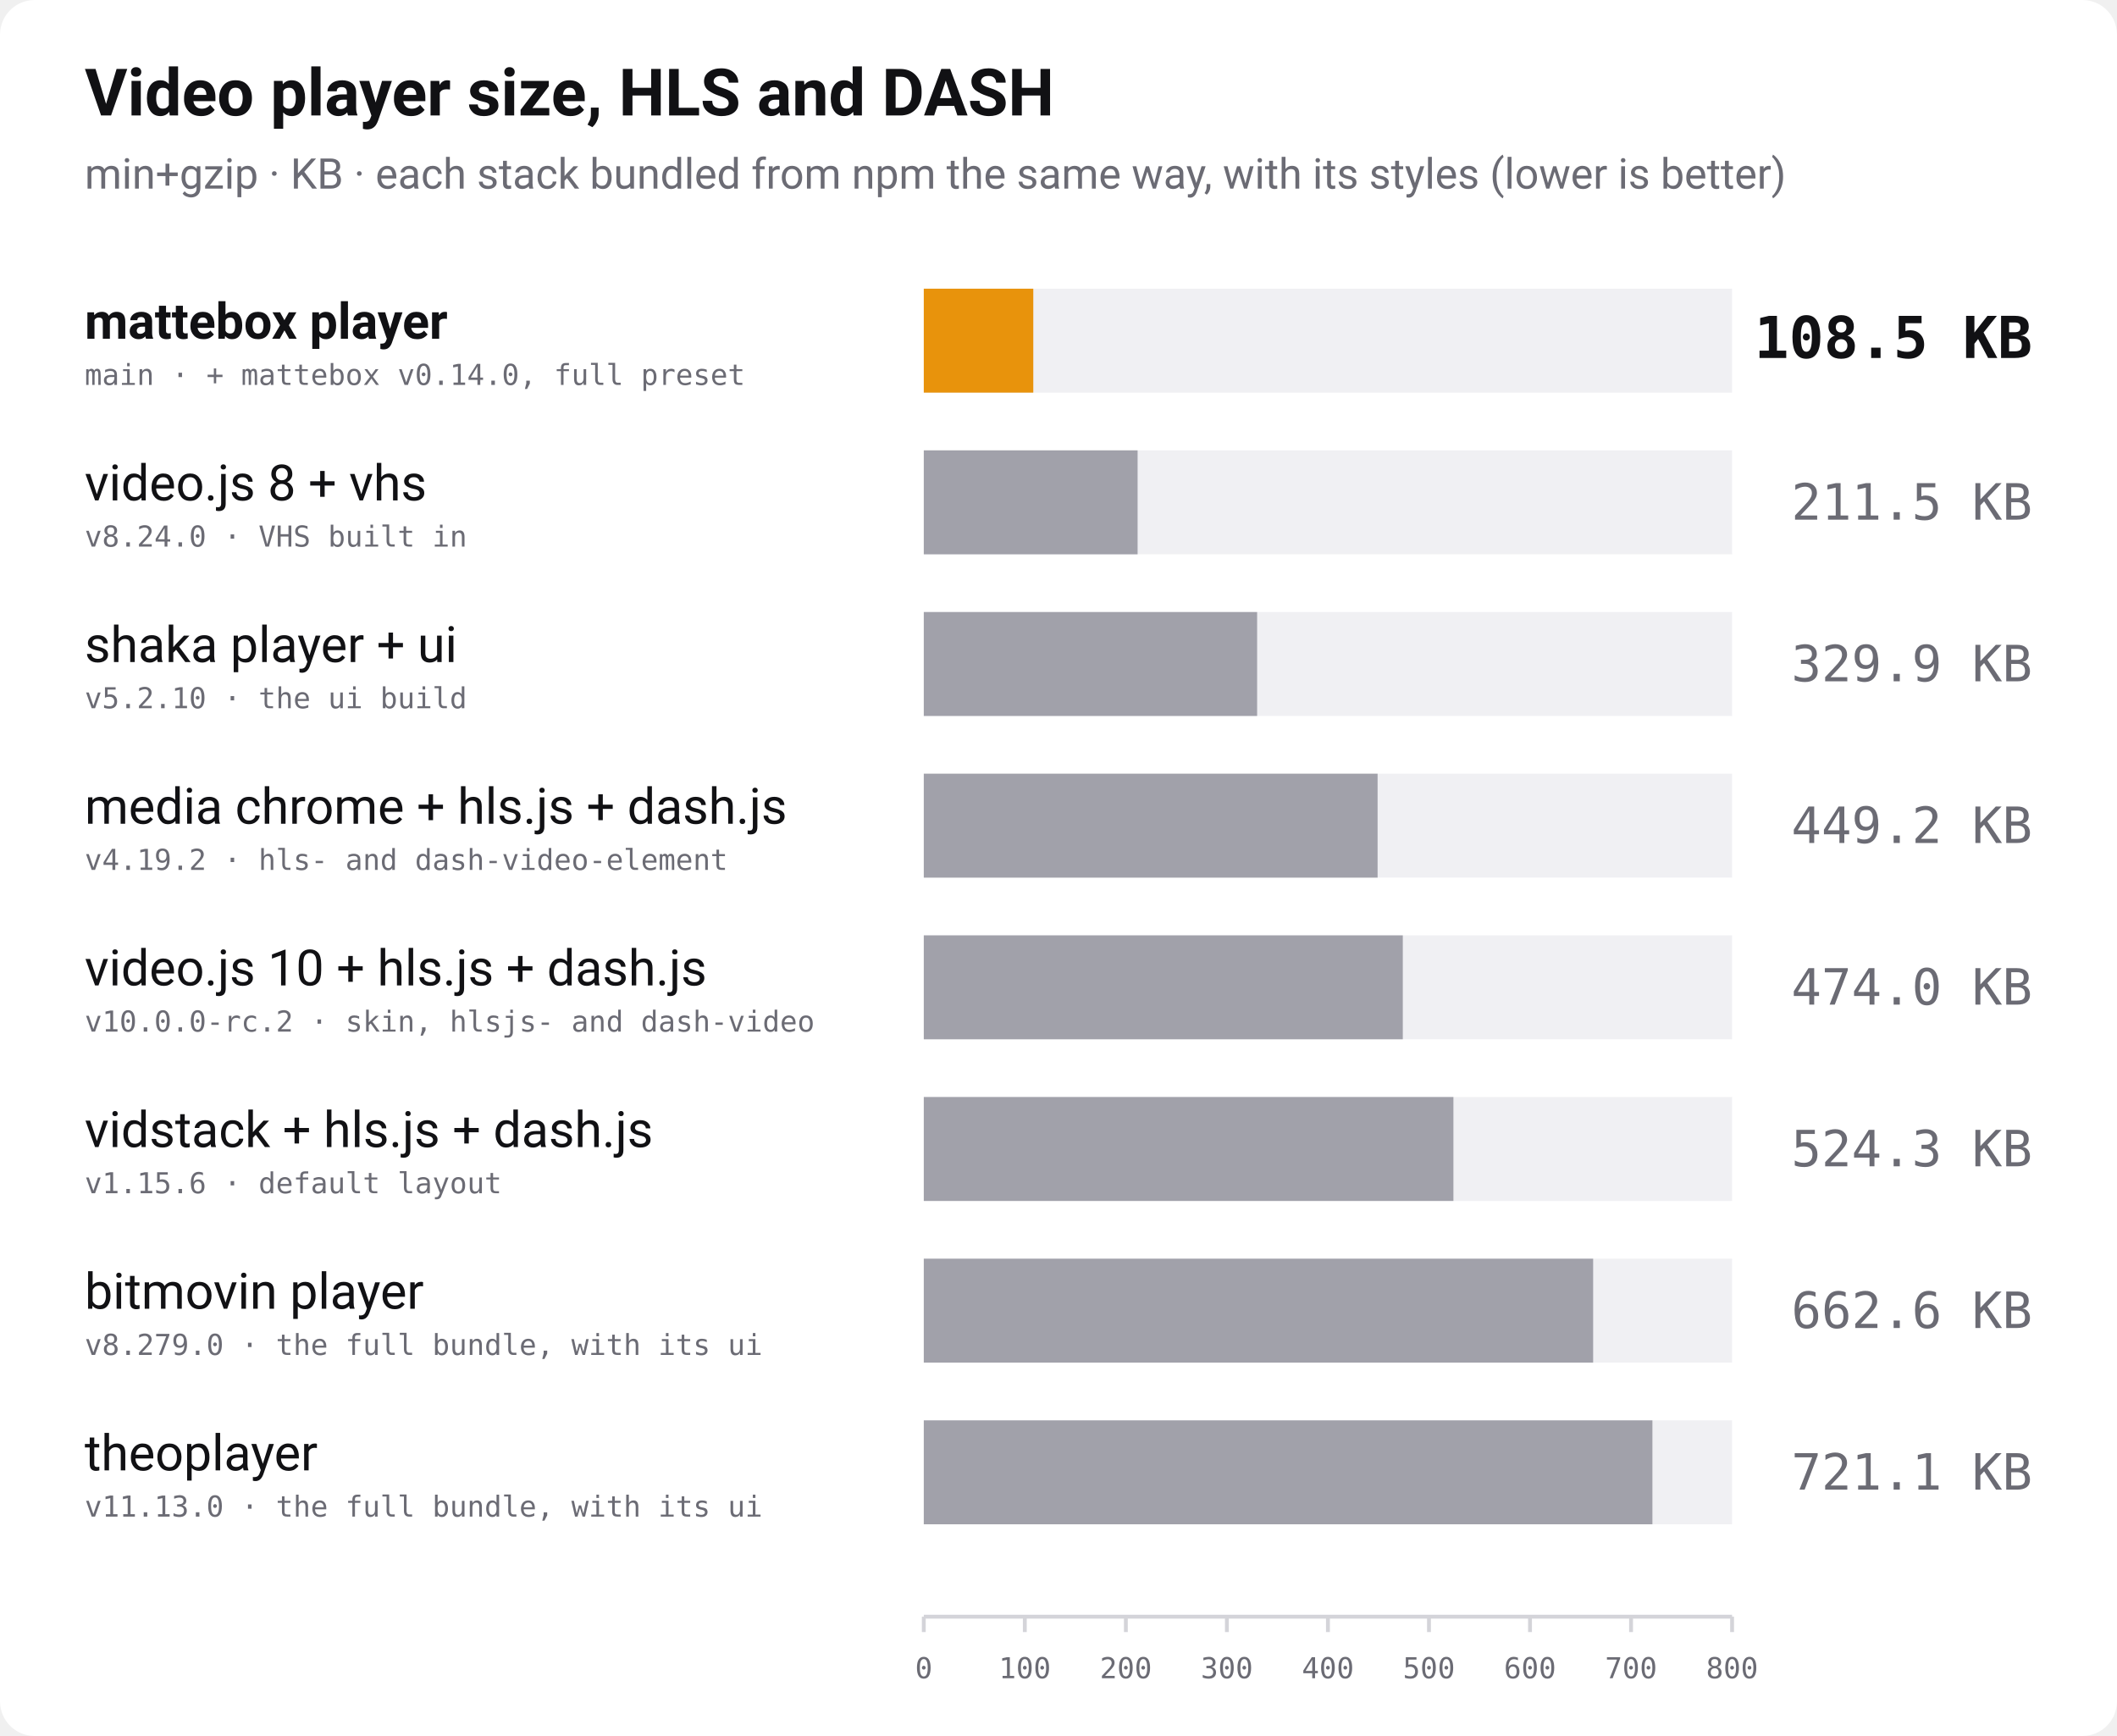
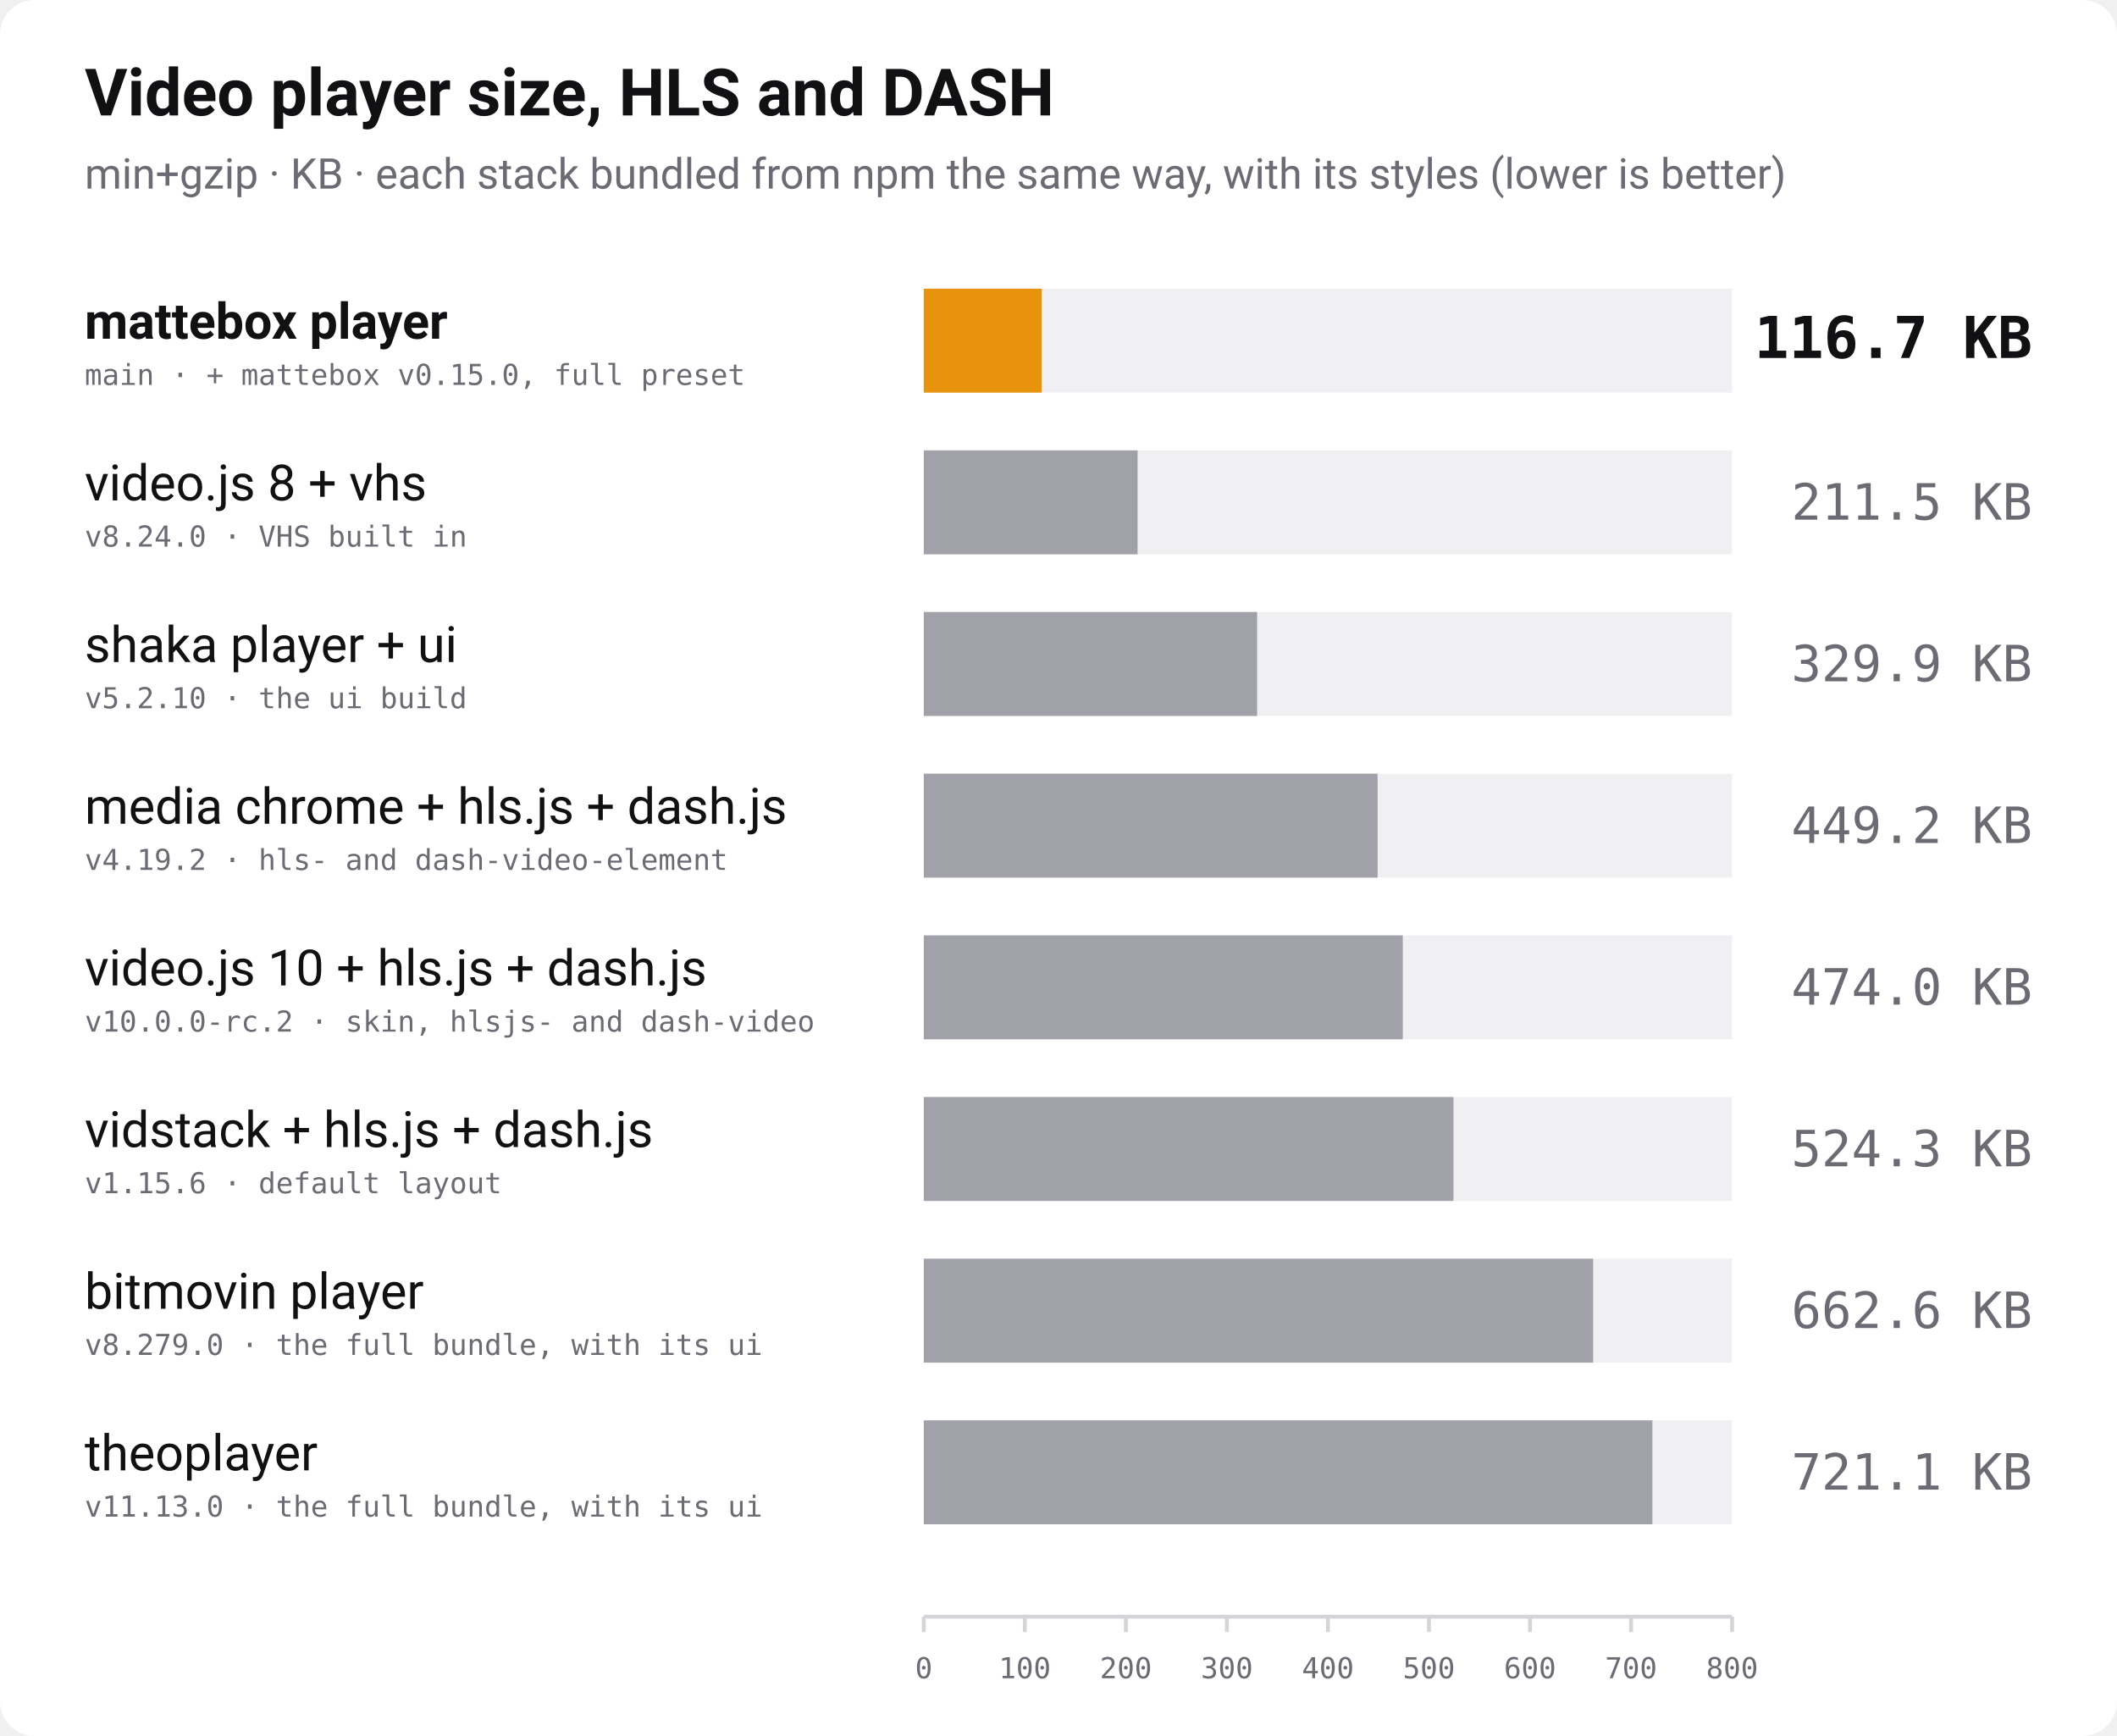
<svg xmlns="http://www.w3.org/2000/svg" width="1100" height="902" viewBox="0 0 1100 902" role="img" aria-label="Bundle size of video players with HLS and DASH playback, min+gzip, lower is better">
  <rect width="1100" height="902" rx="18" fill="#ffffff" />
  <text x="44" y="60" font-family="-apple-system, 'Segoe UI', Roboto, Helvetica, Arial, sans-serif" font-size="34" font-weight="700" fill="#111114">Video player size, HLS and DASH</text>
  <text x="44" y="98" font-family="-apple-system, 'Segoe UI', Roboto, Helvetica, Arial, sans-serif" font-size="22" fill="#6b6b74">min+gzip · KB · each stack bundled from npm the same way, with its styles (lower is better)</text>
  <text x="44" y="176" font-family="-apple-system, 'Segoe UI', Roboto, Helvetica, Arial, sans-serif" font-size="26" font-weight="700" fill="#111114">mattebox player</text>
-   <text x="44" y="200" font-family="ui-monospace, 'SF Mono', Menlo, Consolas, monospace" font-size="15" fill="#6b6b74">main · + mattebox v0.14.0, full preset</text>
+   <text x="44" y="200" font-family="ui-monospace, 'SF Mono', Menlo, Consolas, monospace" font-size="15" fill="#6b6b74">main · + mattebox v0.15.0, full preset</text>
  <rect x="480" y="150" width="420" height="54" fill="#f0f0f3" />
-   <rect x="480" y="150" width="56.9" height="54" fill="#e8930c" />
-   <text x="1056" y="186" text-anchor="end" font-family="ui-monospace, 'SF Mono', Menlo, Consolas, monospace" font-size="30" font-weight="700" fill="#111114">108.5 KB</text>
+   <rect x="480" y="150" width="61.3" height="54" fill="#e8930c" />
+   <text x="1056" y="186" text-anchor="end" font-family="ui-monospace, 'SF Mono', Menlo, Consolas, monospace" font-size="30" font-weight="700" fill="#111114">116.7 KB</text>
  <text x="44" y="260" font-family="-apple-system, 'Segoe UI', Roboto, Helvetica, Arial, sans-serif" font-size="26" font-weight="400" fill="#111114">video.js 8 + vhs</text>
  <text x="44" y="284" font-family="ui-monospace, 'SF Mono', Menlo, Consolas, monospace" font-size="15" fill="#6b6b74">v8.24.0 · VHS built in</text>
  <rect x="480" y="234" width="420" height="54" fill="#f0f0f3" />
  <rect x="480" y="234" width="111.1" height="54" fill="#a1a1aa" />
  <text x="1056" y="270" text-anchor="end" font-family="ui-monospace, 'SF Mono', Menlo, Consolas, monospace" font-size="26" font-weight="400" fill="#6b6b74">211.5 KB</text>
  <text x="44" y="344" font-family="-apple-system, 'Segoe UI', Roboto, Helvetica, Arial, sans-serif" font-size="26" font-weight="400" fill="#111114">shaka player + ui</text>
  <text x="44" y="368" font-family="ui-monospace, 'SF Mono', Menlo, Consolas, monospace" font-size="15" fill="#6b6b74">v5.2.10 · the ui build</text>
  <rect x="480" y="318" width="420" height="54" fill="#f0f0f3" />
  <rect x="480" y="318" width="173.2" height="54" fill="#a1a1aa" />
  <text x="1056" y="354" text-anchor="end" font-family="ui-monospace, 'SF Mono', Menlo, Consolas, monospace" font-size="26" font-weight="400" fill="#6b6b74">329.9 KB</text>
  <text x="44" y="428" font-family="-apple-system, 'Segoe UI', Roboto, Helvetica, Arial, sans-serif" font-size="26" font-weight="400" fill="#111114">media chrome + hls.js + dash.js</text>
  <text x="44" y="452" font-family="ui-monospace, 'SF Mono', Menlo, Consolas, monospace" font-size="15" fill="#6b6b74">v4.19.2 · hls- and dash-video-element</text>
  <rect x="480" y="402" width="420" height="54" fill="#f0f0f3" />
  <rect x="480" y="402" width="235.8" height="54" fill="#a1a1aa" />
  <text x="1056" y="438" text-anchor="end" font-family="ui-monospace, 'SF Mono', Menlo, Consolas, monospace" font-size="26" font-weight="400" fill="#6b6b74">449.2 KB</text>
  <text x="44" y="512" font-family="-apple-system, 'Segoe UI', Roboto, Helvetica, Arial, sans-serif" font-size="26" font-weight="400" fill="#111114">video.js 10 + hls.js + dash.js</text>
  <text x="44" y="536" font-family="ui-monospace, 'SF Mono', Menlo, Consolas, monospace" font-size="15" fill="#6b6b74">v10.0.0-rc.2 · skin, hlsjs- and dash-video</text>
  <rect x="480" y="486" width="420" height="54" fill="#f0f0f3" />
  <rect x="480" y="486" width="248.9" height="54" fill="#a1a1aa" />
  <text x="1056" y="522" text-anchor="end" font-family="ui-monospace, 'SF Mono', Menlo, Consolas, monospace" font-size="26" font-weight="400" fill="#6b6b74">474.0 KB</text>
  <text x="44" y="596" font-family="-apple-system, 'Segoe UI', Roboto, Helvetica, Arial, sans-serif" font-size="26" font-weight="400" fill="#111114">vidstack + hls.js + dash.js</text>
  <text x="44" y="620" font-family="ui-monospace, 'SF Mono', Menlo, Consolas, monospace" font-size="15" fill="#6b6b74">v1.15.6 · default layout</text>
  <rect x="480" y="570" width="420" height="54" fill="#f0f0f3" />
  <rect x="480" y="570" width="275.2" height="54" fill="#a1a1aa" />
  <text x="1056" y="606" text-anchor="end" font-family="ui-monospace, 'SF Mono', Menlo, Consolas, monospace" font-size="26" font-weight="400" fill="#6b6b74">524.3 KB</text>
  <text x="44" y="680" font-family="-apple-system, 'Segoe UI', Roboto, Helvetica, Arial, sans-serif" font-size="26" font-weight="400" fill="#111114">bitmovin player</text>
  <text x="44" y="704" font-family="ui-monospace, 'SF Mono', Menlo, Consolas, monospace" font-size="15" fill="#6b6b74">v8.279.0 · the full bundle, with its ui</text>
  <rect x="480" y="654" width="420" height="54" fill="#f0f0f3" />
  <rect x="480" y="654" width="347.8" height="54" fill="#a1a1aa" />
  <text x="1056" y="690" text-anchor="end" font-family="ui-monospace, 'SF Mono', Menlo, Consolas, monospace" font-size="26" font-weight="400" fill="#6b6b74">662.6 KB</text>
  <text x="44" y="764" font-family="-apple-system, 'Segoe UI', Roboto, Helvetica, Arial, sans-serif" font-size="26" font-weight="400" fill="#111114">theoplayer</text>
  <text x="44" y="788" font-family="ui-monospace, 'SF Mono', Menlo, Consolas, monospace" font-size="15" fill="#6b6b74">v11.13.0 · the full bundle, with its ui</text>
  <rect x="480" y="738" width="420" height="54" fill="#f0f0f3" />
  <rect x="480" y="738" width="378.6" height="54" fill="#a1a1aa" />
  <text x="1056" y="774" text-anchor="end" font-family="ui-monospace, 'SF Mono', Menlo, Consolas, monospace" font-size="26" font-weight="400" fill="#6b6b74">721.1 KB</text>
  <line x1="480" y1="840" x2="900" y2="840" stroke="#d4d4d9" stroke-width="2" />
  <line x1="480.0" y1="840" x2="480.0" y2="848" stroke="#d4d4d9" stroke-width="2" />
  <text x="480.0" y="872" text-anchor="middle" font-family="ui-monospace, 'SF Mono', Menlo, Consolas, monospace" font-size="15" fill="#6b6b74">0</text>
  <line x1="532.5" y1="840" x2="532.5" y2="848" stroke="#d4d4d9" stroke-width="2" />
  <text x="532.5" y="872" text-anchor="middle" font-family="ui-monospace, 'SF Mono', Menlo, Consolas, monospace" font-size="15" fill="#6b6b74">100</text>
  <line x1="585.0" y1="840" x2="585.0" y2="848" stroke="#d4d4d9" stroke-width="2" />
  <text x="585.0" y="872" text-anchor="middle" font-family="ui-monospace, 'SF Mono', Menlo, Consolas, monospace" font-size="15" fill="#6b6b74">200</text>
  <line x1="637.5" y1="840" x2="637.5" y2="848" stroke="#d4d4d9" stroke-width="2" />
  <text x="637.5" y="872" text-anchor="middle" font-family="ui-monospace, 'SF Mono', Menlo, Consolas, monospace" font-size="15" fill="#6b6b74">300</text>
  <line x1="690.0" y1="840" x2="690.0" y2="848" stroke="#d4d4d9" stroke-width="2" />
  <text x="690.0" y="872" text-anchor="middle" font-family="ui-monospace, 'SF Mono', Menlo, Consolas, monospace" font-size="15" fill="#6b6b74">400</text>
  <line x1="742.5" y1="840" x2="742.5" y2="848" stroke="#d4d4d9" stroke-width="2" />
  <text x="742.5" y="872" text-anchor="middle" font-family="ui-monospace, 'SF Mono', Menlo, Consolas, monospace" font-size="15" fill="#6b6b74">500</text>
  <line x1="795.0" y1="840" x2="795.0" y2="848" stroke="#d4d4d9" stroke-width="2" />
  <text x="795.0" y="872" text-anchor="middle" font-family="ui-monospace, 'SF Mono', Menlo, Consolas, monospace" font-size="15" fill="#6b6b74">600</text>
  <line x1="847.5" y1="840" x2="847.5" y2="848" stroke="#d4d4d9" stroke-width="2" />
  <text x="847.5" y="872" text-anchor="middle" font-family="ui-monospace, 'SF Mono', Menlo, Consolas, monospace" font-size="15" fill="#6b6b74">700</text>
  <line x1="900.0" y1="840" x2="900.0" y2="848" stroke="#d4d4d9" stroke-width="2" />
  <text x="900.0" y="872" text-anchor="middle" font-family="ui-monospace, 'SF Mono', Menlo, Consolas, monospace" font-size="15" fill="#6b6b74">800</text>
</svg>
